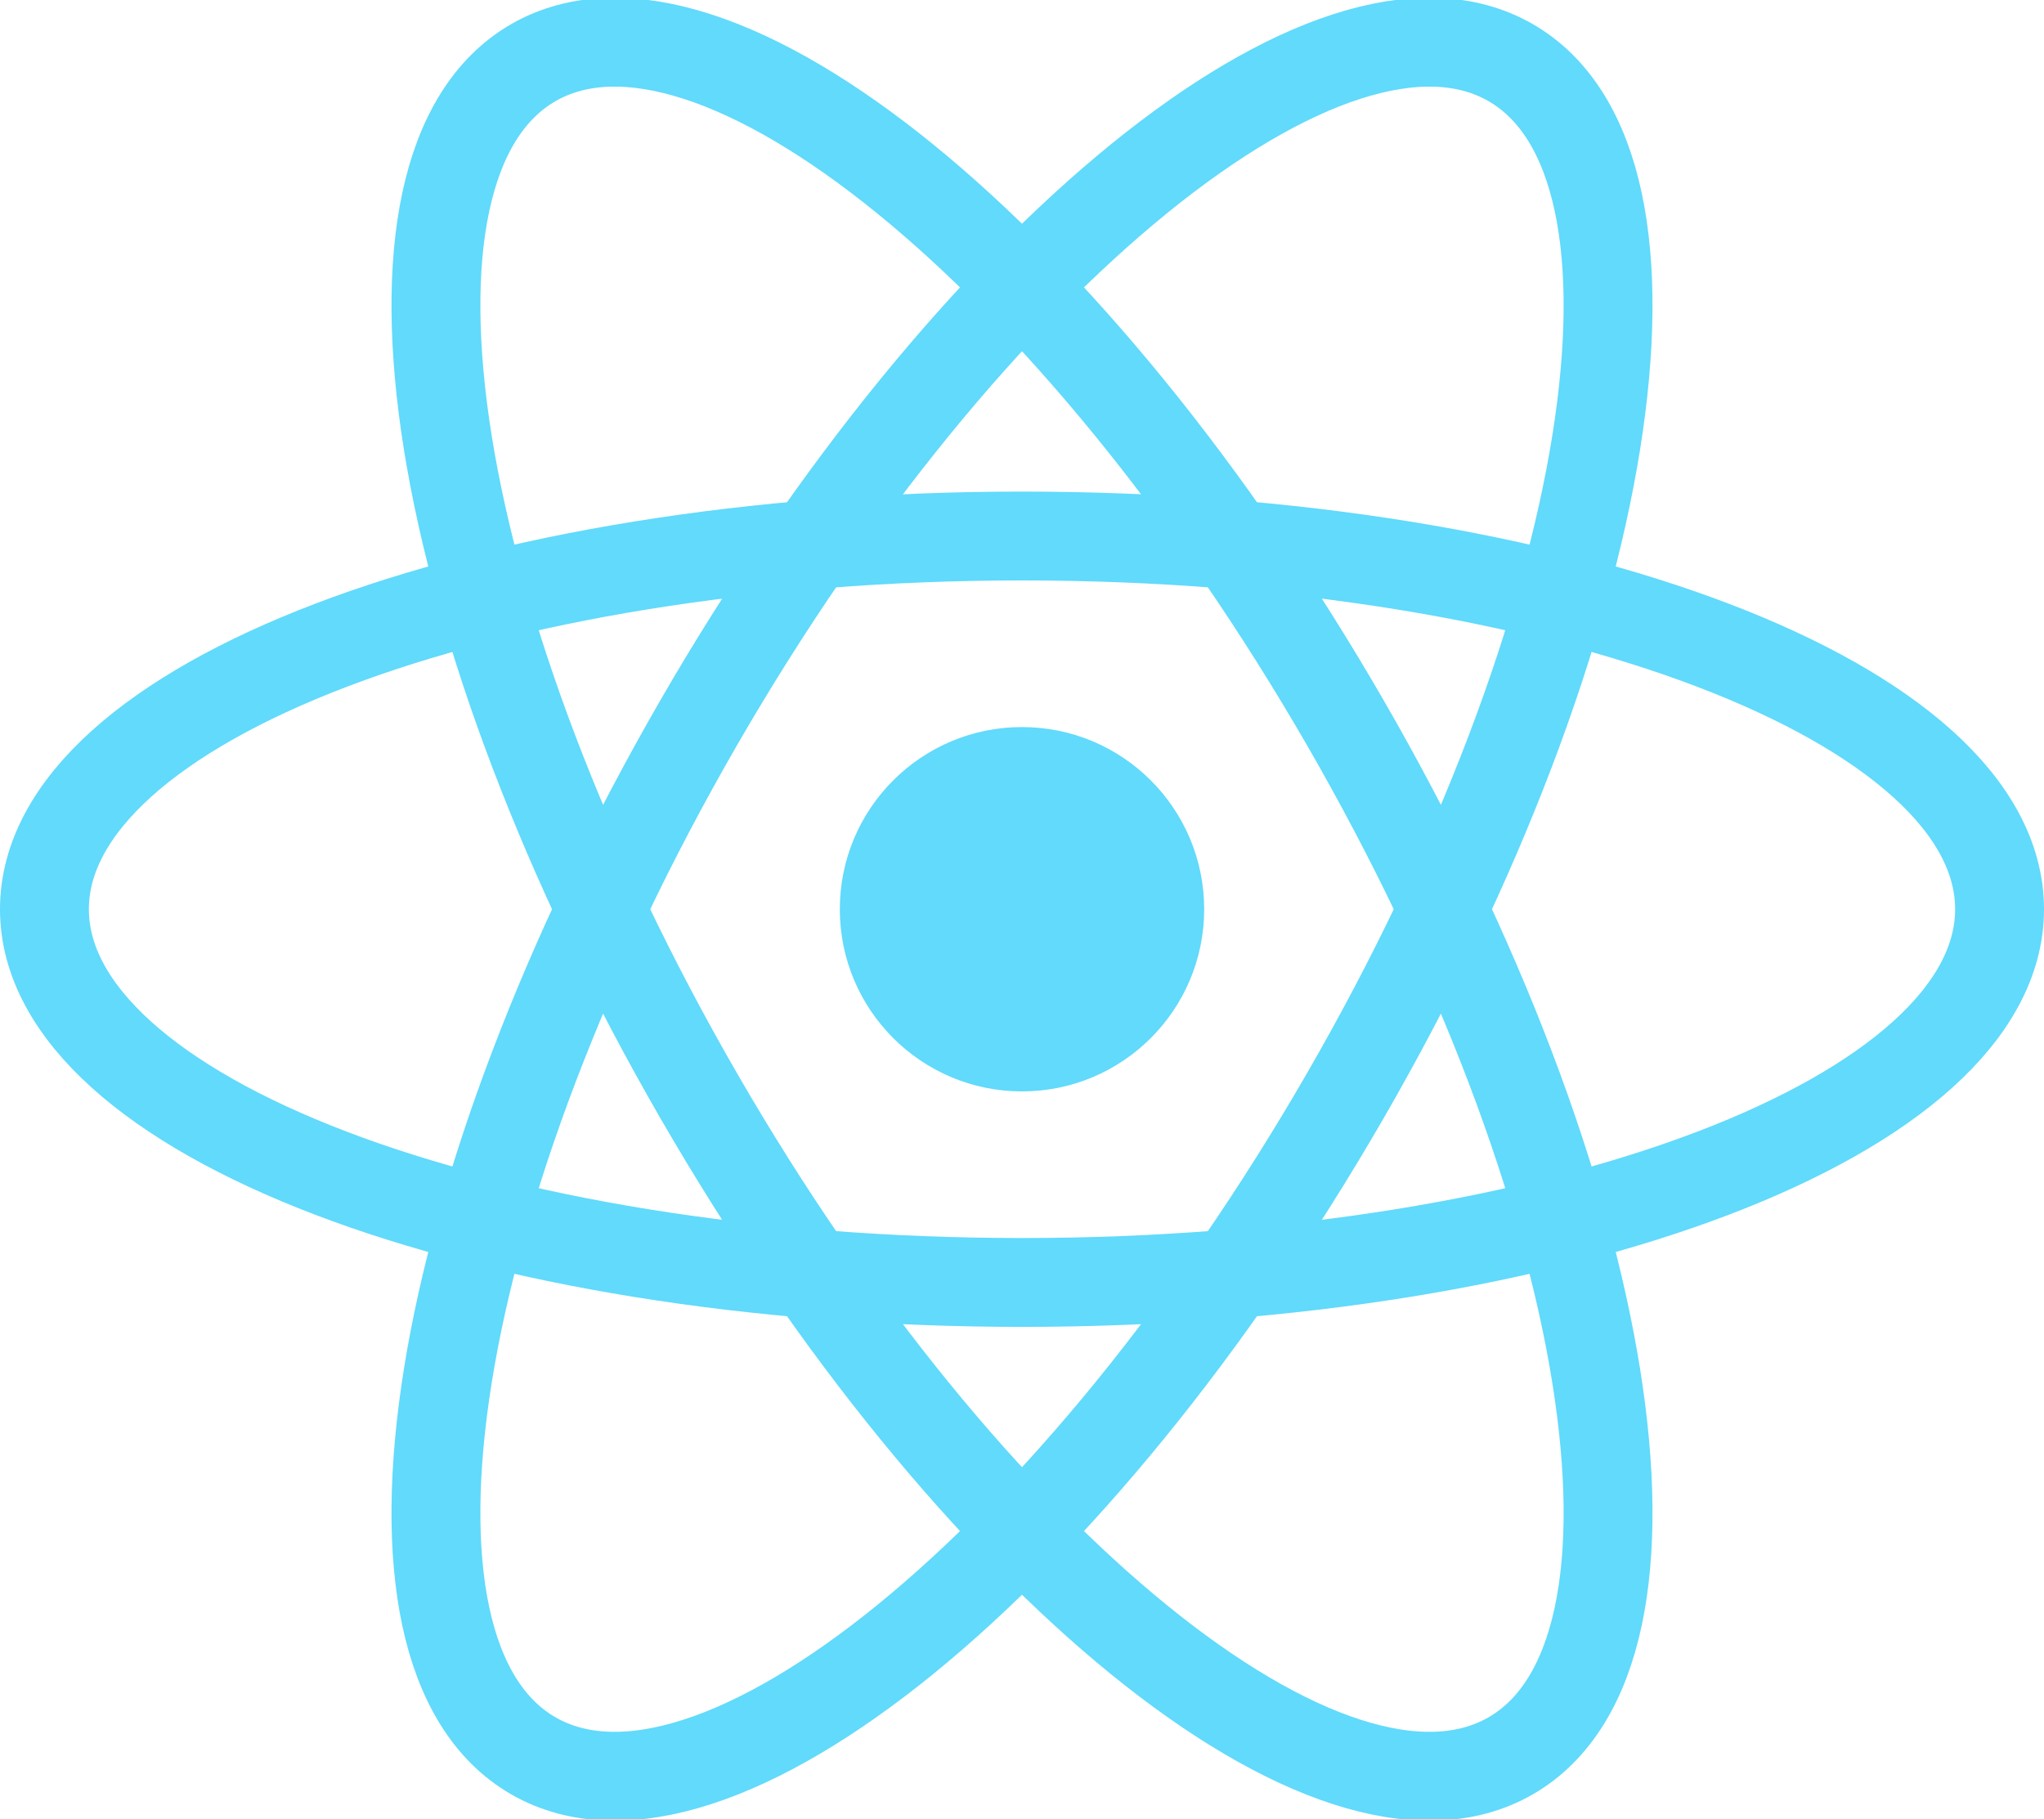
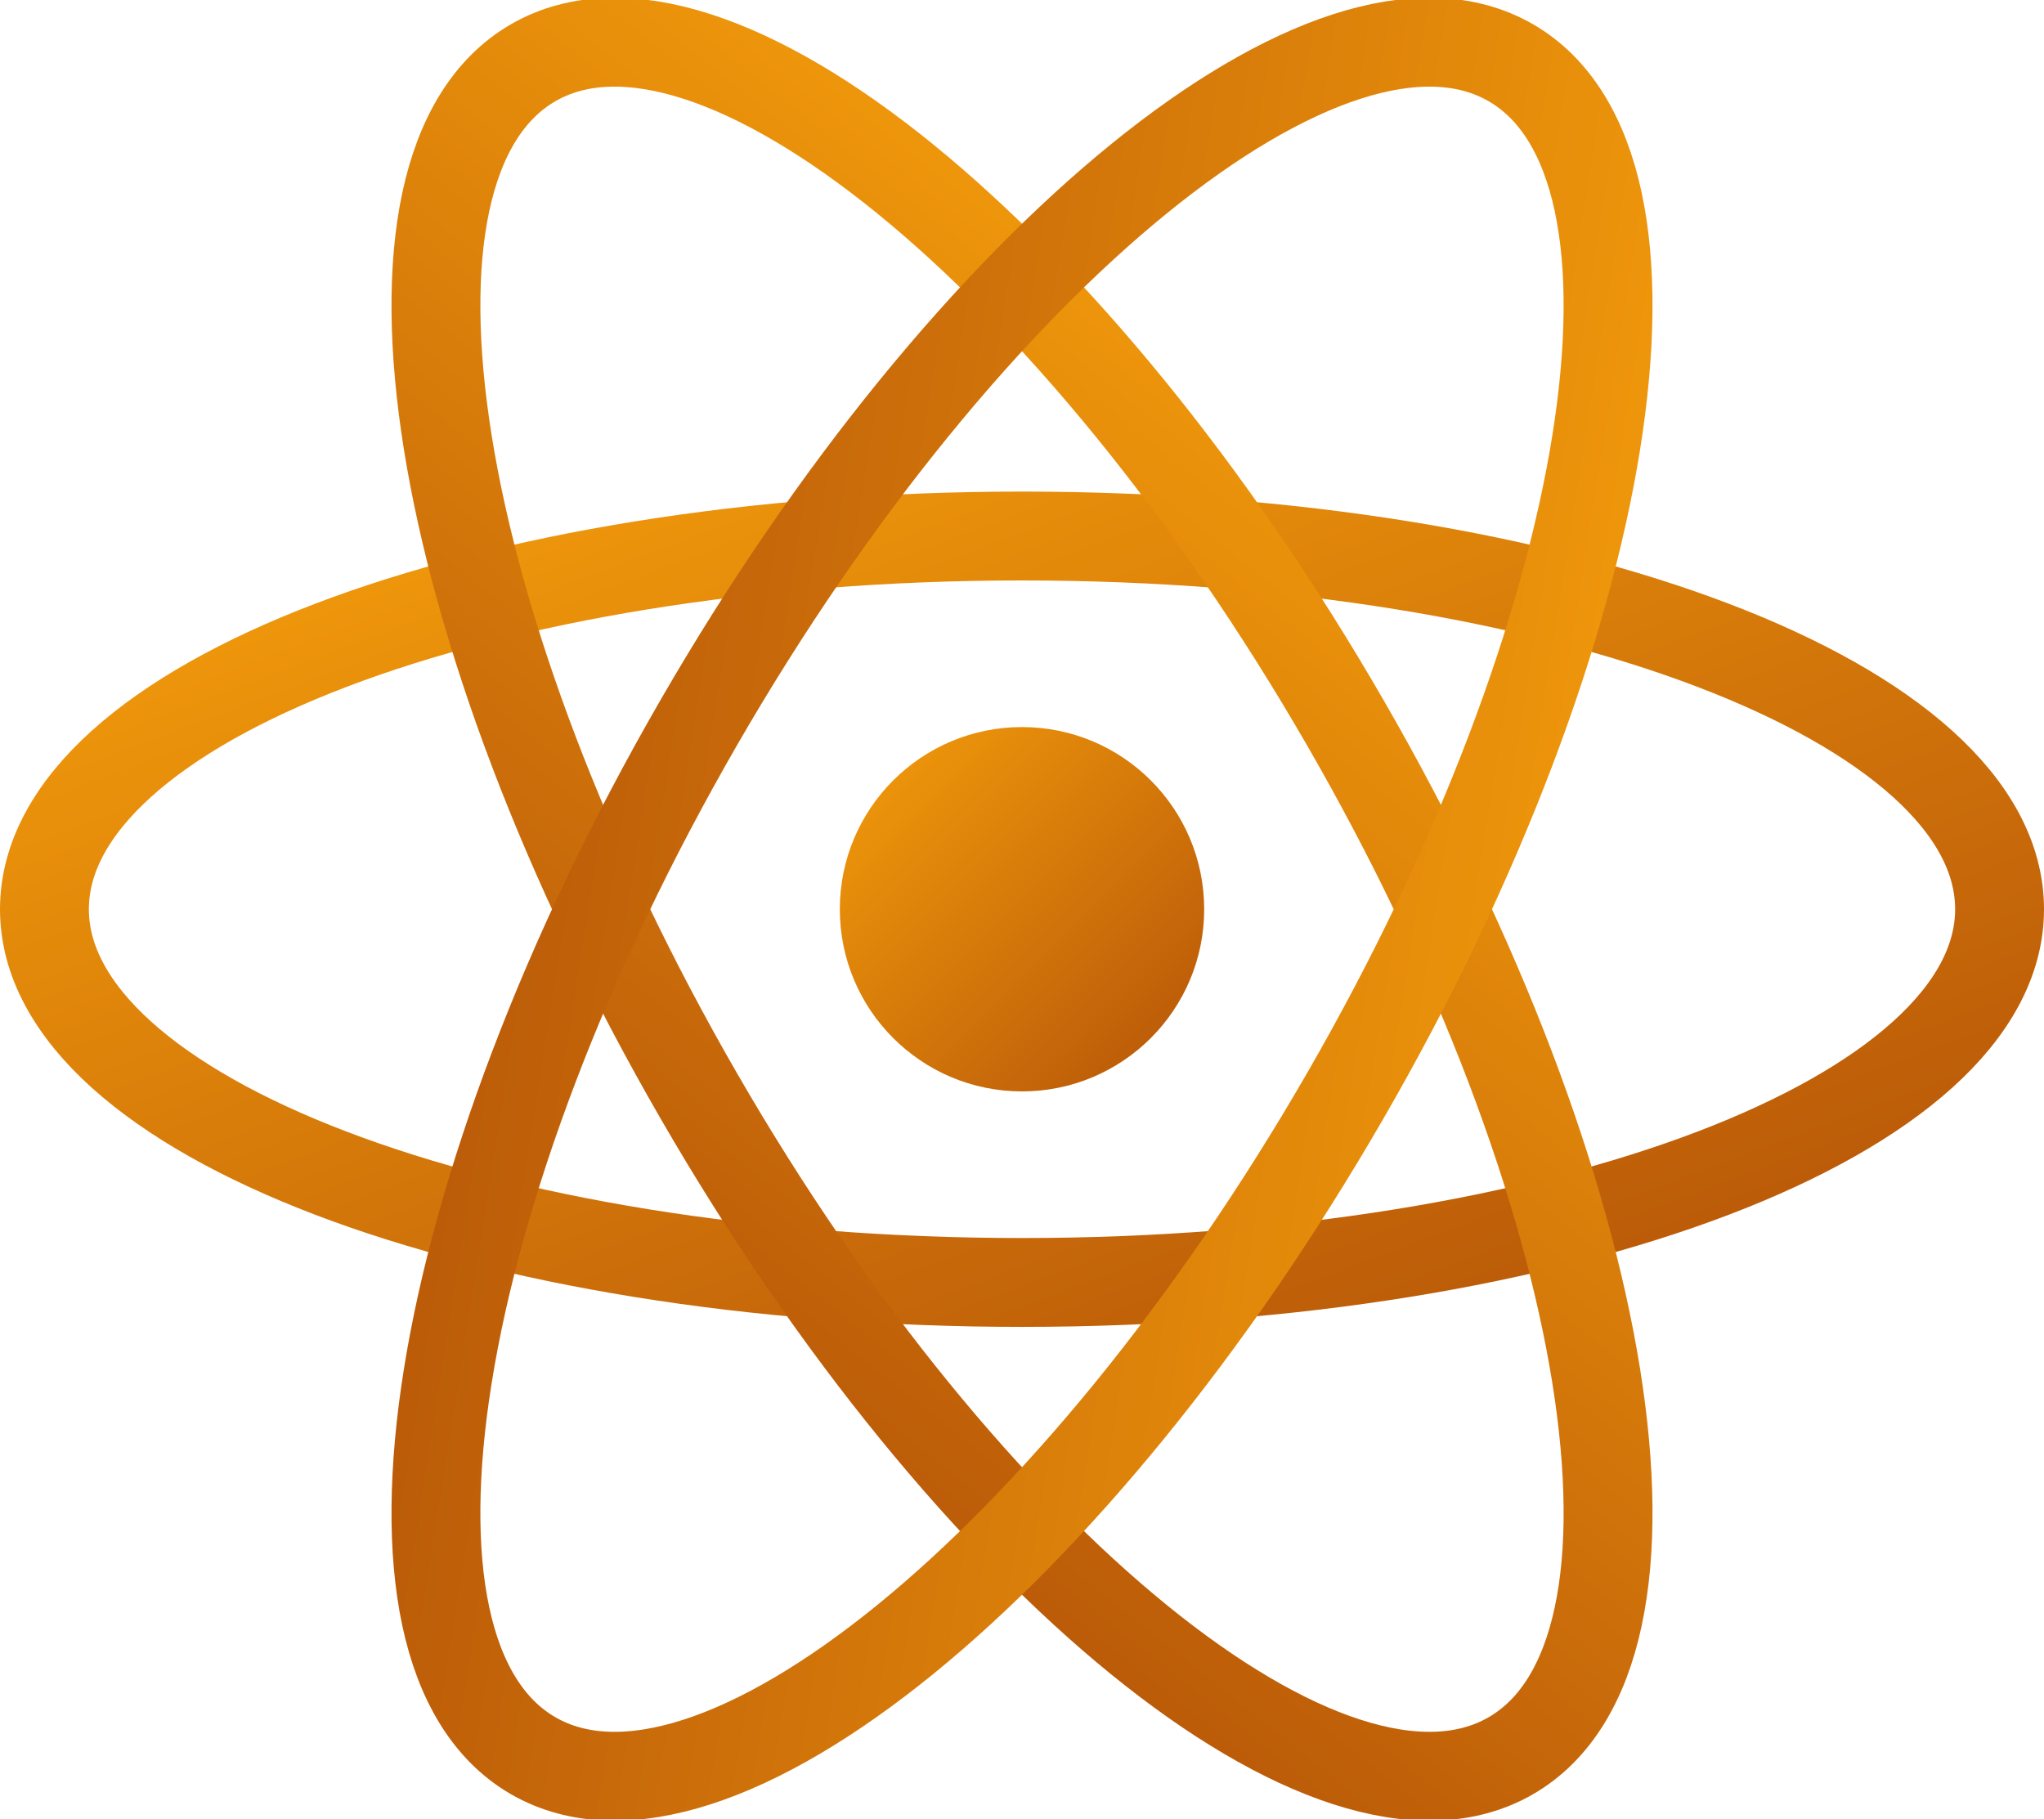
- <svg xmlns="http://www.w3.org/2000/svg" fill="#61DAFB" viewBox="-11.5 -10.232 23 20.463">
-   <circle r="2.05" fill="#61DAFB" />
-   <g stroke="#61DAFB" stroke-width="1" fill="none">
+ <svg xmlns="http://www.w3.org/2000/svg" viewBox="-11.5 -10.232 23 20.463">
+   <defs>
+     <linearGradient id="orangeGrad" x1="0" y1="0" x2="1" y2="1">
+       <stop offset="0%" stop-color="#f59e0b" />
+       <stop offset="100%" stop-color="#b45309" />
+     </linearGradient>
+   </defs>
+   <circle r="2.05" fill="url(#orangeGrad)" />
+   <g stroke="url(#orangeGrad)" stroke-width="1" fill="none">
    <ellipse rx="11" ry="4.2" />
    <ellipse rx="11" ry="4.2" transform="rotate(60)" />
    <ellipse rx="11" ry="4.2" transform="rotate(120)" />
  </g>
</svg>
